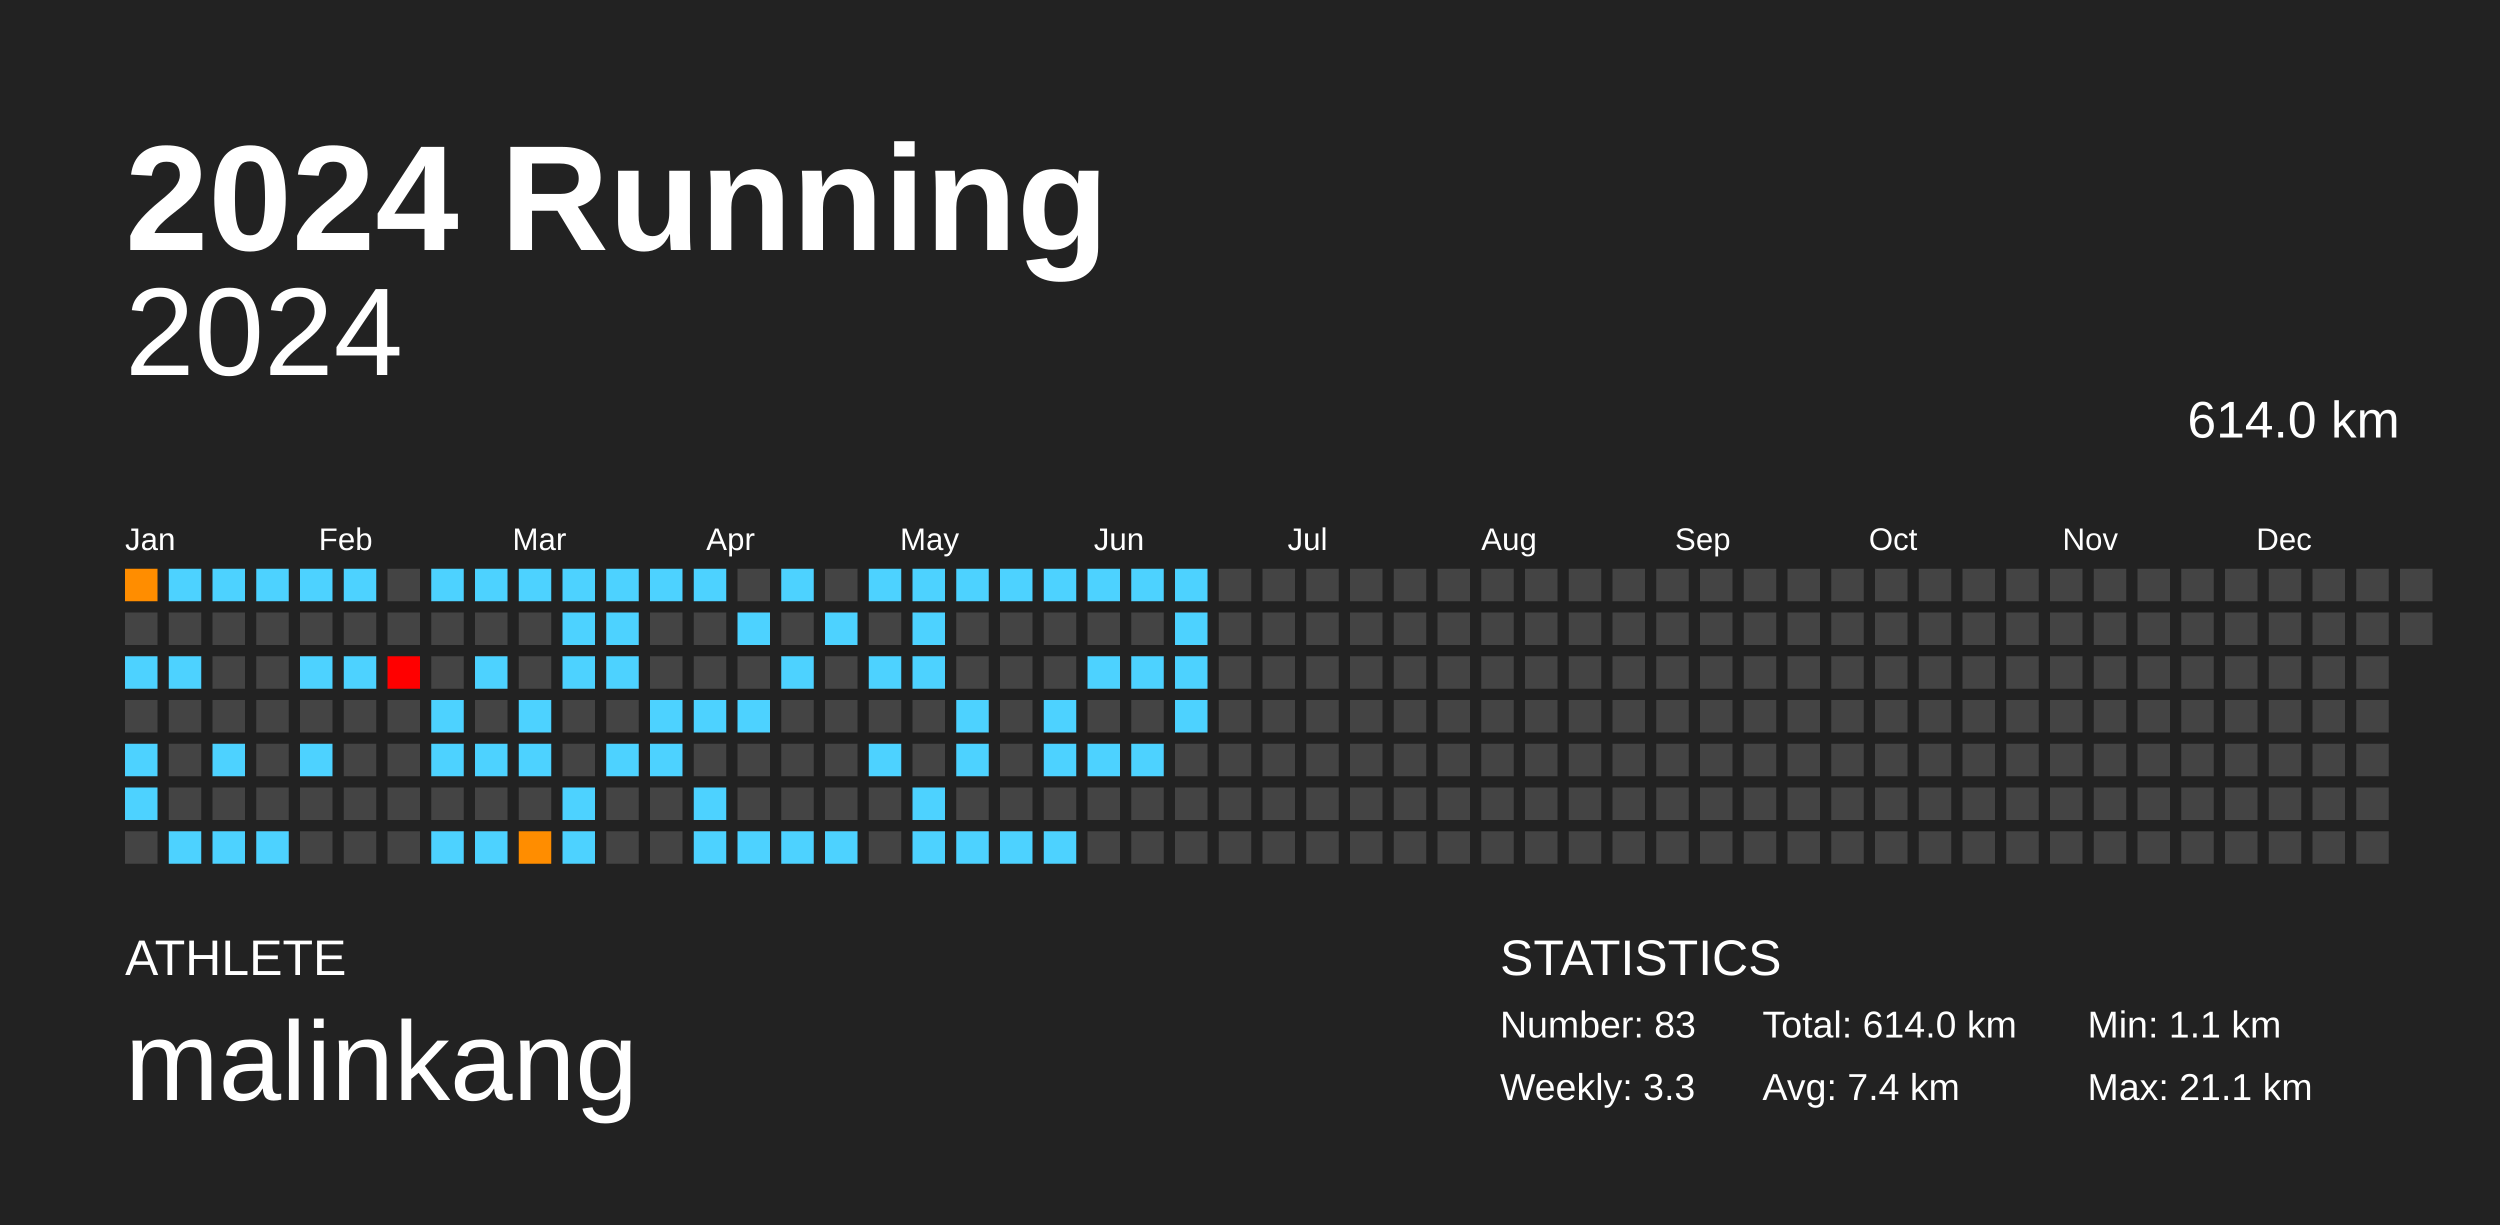
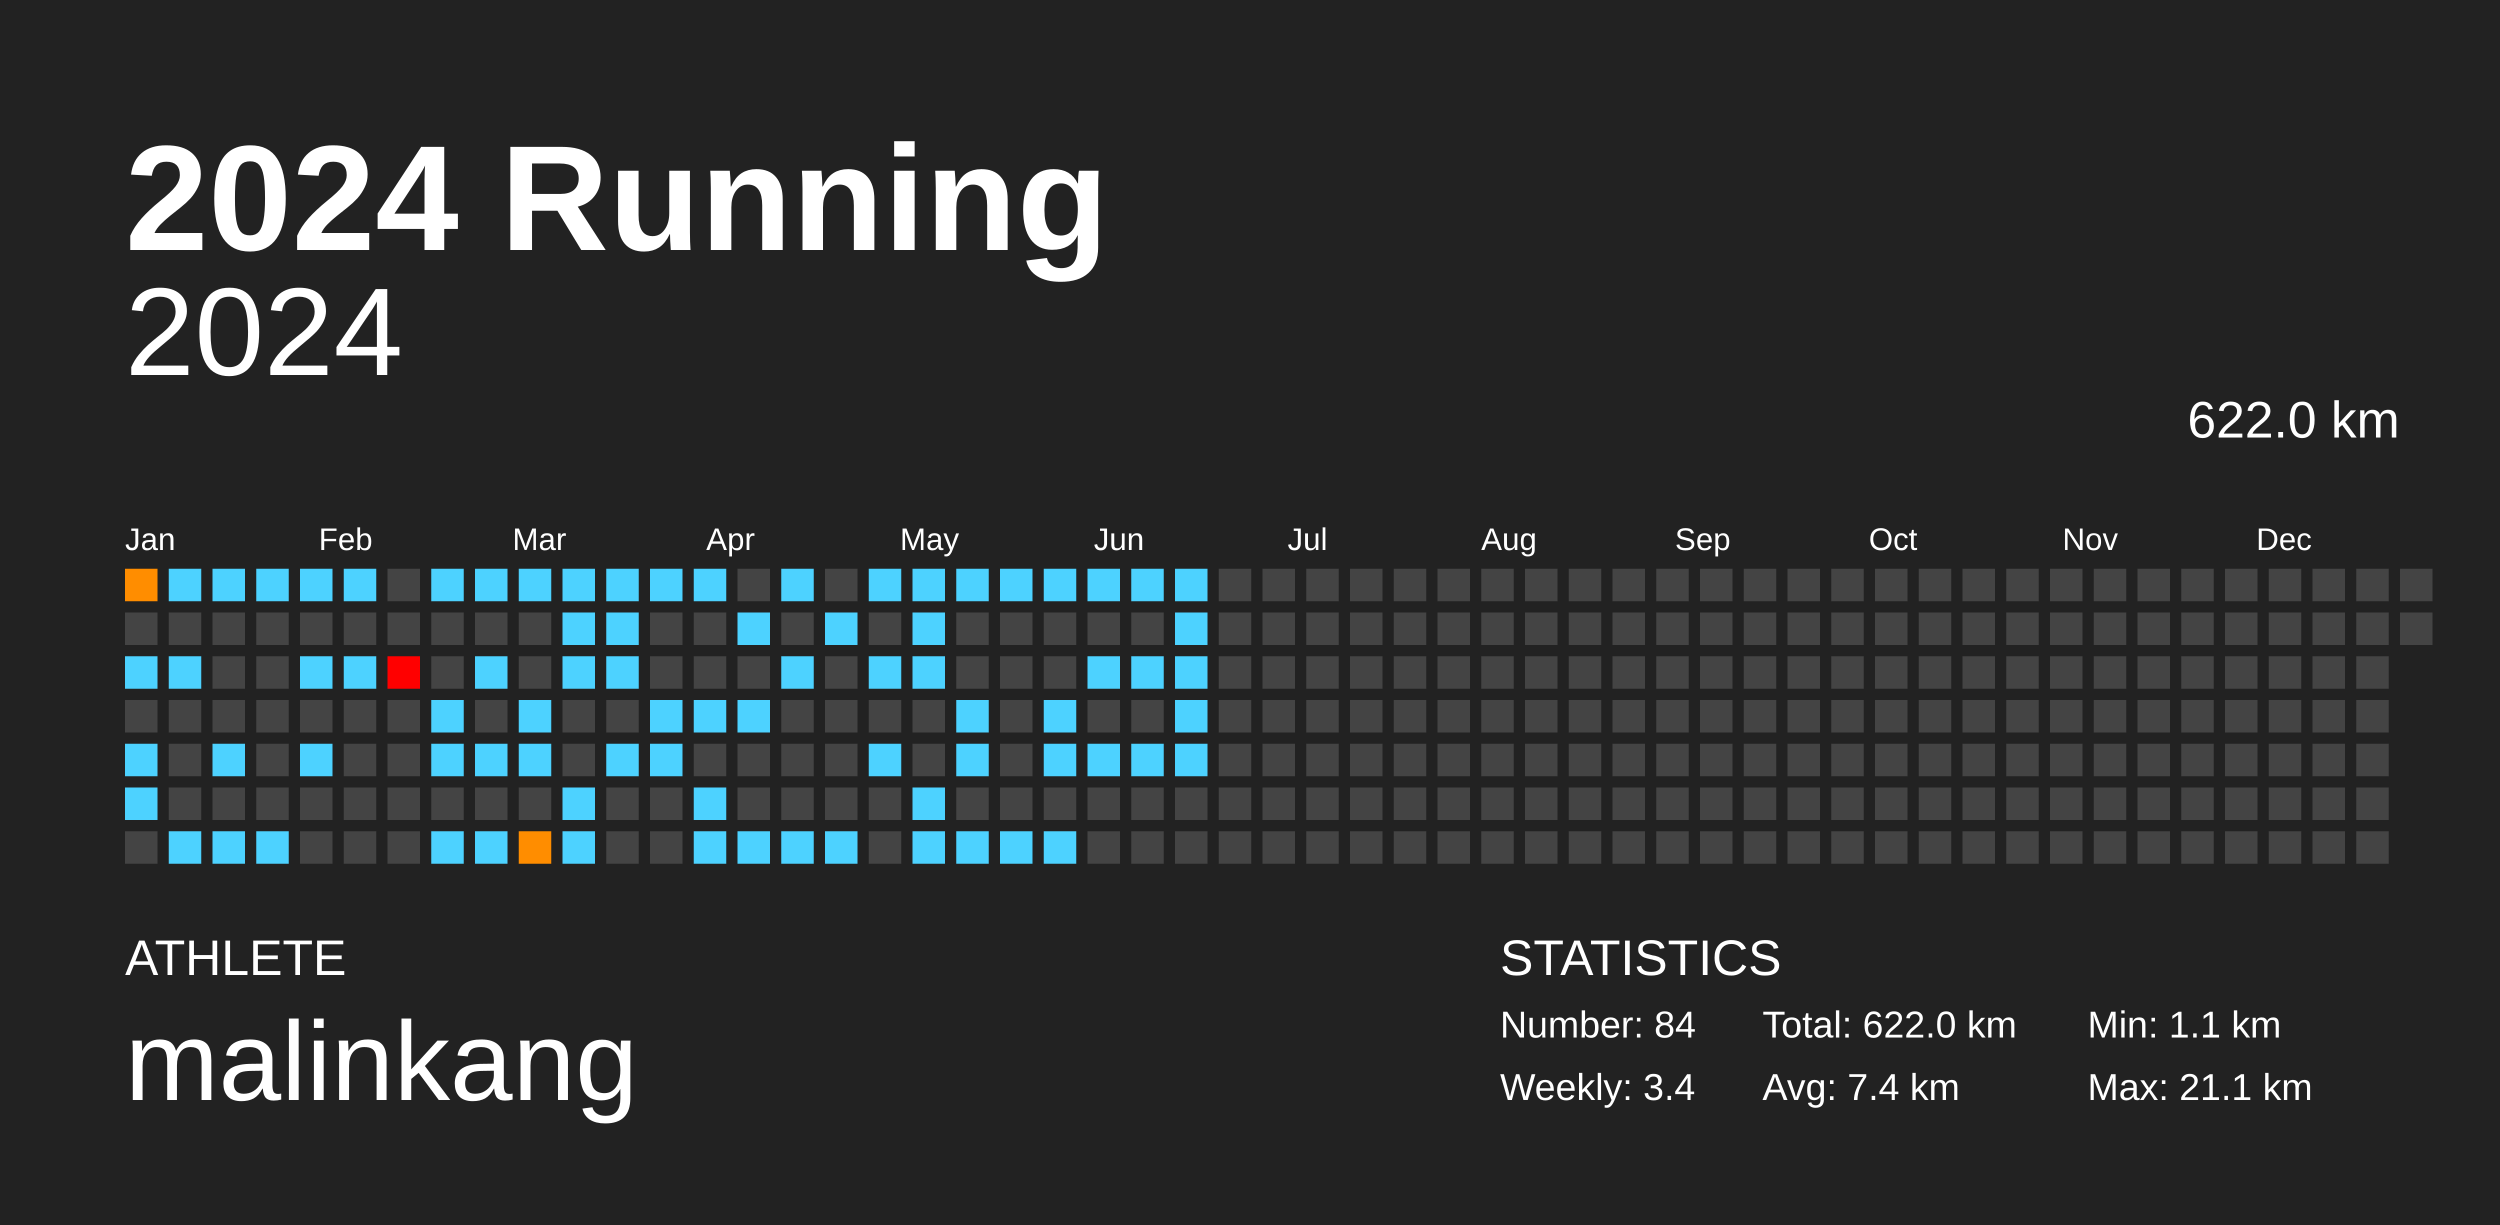
<svg xmlns="http://www.w3.org/2000/svg" baseProfile="full" height="98mm" version="1.1" viewBox="0,0,200,98" width="200mm">
  <defs />
  <rect fill="#222222" height="98" width="200" x="0" y="0" />
  <text fill="#FFFFFF" style="font-size:12px; font-family:Arial; font-weight:bold;" x="10" y="20">2024 Running</text>
  <text fill="#FFFFFF" style="font-size:4px; font-family:Arial" x="10" y="78">ATHLETE</text>
  <text fill="#FFFFFF" style="font-size:9px; font-family:Arial" x="10" y="88">malinkang</text>
  <text fill="#FFFFFF" style="font-size:4px; font-family:Arial" x="120" y="78">STATISTICS</text>
-   <text fill="#FFFFFF" style="font-size:3px; font-family:Arial" x="120" y="83">Number: 83</text>
-   <text fill="#FFFFFF" style="font-size:3px; font-family:Arial" x="120" y="88">Weekly: 3.3</text>
-   <text fill="#FFFFFF" style="font-size:3px; font-family:Arial" x="141" y="83">Total: 614.0 km</text>
+   <text fill="#FFFFFF" style="font-size:3px; font-family:Arial" x="120" y="83">Number: 84</text>
+   <text fill="#FFFFFF" style="font-size:3px; font-family:Arial" x="120" y="88">Weekly: 3.4</text>
+   <text fill="#FFFFFF" style="font-size:3px; font-family:Arial" x="141" y="83">Total: 622.0 km</text>
  <text fill="#FFFFFF" style="font-size:3px; font-family:Arial" x="141" y="88">Avg: 7.4 km</text>
  <text fill="#FFFFFF" style="font-size:3px; font-family:Arial" x="167" y="83">Min: 1.1 km</text>
  <text fill="#FFFFFF" style="font-size:3px; font-family:Arial" x="167" y="88">Max: 21.1 km</text>
  <text alignment-baseline="hanging" fill="#FFFFFF" style="font-size:10.0px; font-family:Arial;" x="10" y="30">2024</text>
-   <text alignment-baseline="hanging" fill="#FFFFFF" style="font-size:4.125px; font-family:Arial;" x="175" y="35">614.0 km</text>
+   <text alignment-baseline="hanging" fill="#FFFFFF" style="font-size:4.125px; font-family:Arial;" x="175" y="35">622.0 km</text>
  <text fill="#FFFFFF" style="font-size:2.5px; font-family:Arial" x="10.0" y="44">Jan</text>
  <text fill="#FFFFFF" style="font-size:2.5px; font-family:Arial" x="25.5" y="44">Feb</text>
  <text fill="#FFFFFF" style="font-size:2.5px; font-family:Arial" x="41.0" y="44">Mar</text>
  <text fill="#FFFFFF" style="font-size:2.5px; font-family:Arial" x="56.5" y="44">Apr</text>
  <text fill="#FFFFFF" style="font-size:2.5px; font-family:Arial" x="72.0" y="44">May</text>
  <text fill="#FFFFFF" style="font-size:2.5px; font-family:Arial" x="87.5" y="44">Jun</text>
  <text fill="#FFFFFF" style="font-size:2.5px; font-family:Arial" x="103.0" y="44">Jul</text>
  <text fill="#FFFFFF" style="font-size:2.5px; font-family:Arial" x="118.5" y="44">Aug</text>
  <text fill="#FFFFFF" style="font-size:2.5px; font-family:Arial" x="134.0" y="44">Sep</text>
  <text fill="#FFFFFF" style="font-size:2.5px; font-family:Arial" x="149.5" y="44">Oct</text>
  <text fill="#FFFFFF" style="font-size:2.5px; font-family:Arial" x="165.0" y="44">Nov</text>
  <text fill="#FFFFFF" style="font-size:2.5px; font-family:Arial" x="180.5" y="44">Dec</text>
  <rect fill="#ff8d00" height="2.6" width="2.6" x="10.0" y="45.5" />
  <rect fill="#444444" height="2.6" width="2.6" x="10.0" y="49.0" />
  <rect fill="#4dd2ff" height="2.6" width="2.6" x="10.0" y="52.5" />
  <rect fill="#444444" height="2.6" width="2.6" x="10.0" y="56.0" />
  <rect fill="#4dd2ff" height="2.6" width="2.6" x="10.0" y="59.5" />
  <rect fill="#4dd2ff" height="2.6" width="2.6" x="10.0" y="63.0" />
  <rect fill="#444444" height="2.6" width="2.6" x="10.0" y="66.5" />
  <rect fill="#4dd2ff" height="2.6" width="2.6" x="13.5" y="45.5" />
  <rect fill="#444444" height="2.6" width="2.6" x="13.5" y="49.0" />
  <rect fill="#4dd2ff" height="2.6" width="2.6" x="13.5" y="52.5" />
  <rect fill="#444444" height="2.6" width="2.6" x="13.5" y="56.0" />
  <rect fill="#444444" height="2.6" width="2.6" x="13.5" y="59.5" />
  <rect fill="#444444" height="2.6" width="2.6" x="13.5" y="63.0" />
  <rect fill="#4dd2ff" height="2.6" width="2.6" x="13.5" y="66.5" />
  <rect fill="#4dd2ff" height="2.6" width="2.6" x="17.0" y="45.5" />
  <rect fill="#444444" height="2.6" width="2.6" x="17.0" y="49.0" />
  <rect fill="#444444" height="2.6" width="2.6" x="17.0" y="52.5" />
  <rect fill="#444444" height="2.6" width="2.6" x="17.0" y="56.0" />
  <rect fill="#4dd2ff" height="2.6" width="2.6" x="17.0" y="59.5" />
  <rect fill="#444444" height="2.6" width="2.6" x="17.0" y="63.0" />
  <rect fill="#4dd2ff" height="2.6" width="2.6" x="17.0" y="66.5" />
  <rect fill="#4dd2ff" height="2.6" width="2.6" x="20.5" y="45.5" />
  <rect fill="#444444" height="2.6" width="2.6" x="20.5" y="49.0" />
  <rect fill="#444444" height="2.6" width="2.6" x="20.5" y="52.5" />
  <rect fill="#444444" height="2.6" width="2.6" x="20.5" y="56.0" />
  <rect fill="#444444" height="2.6" width="2.6" x="20.5" y="59.5" />
  <rect fill="#444444" height="2.6" width="2.6" x="20.5" y="63.0" />
  <rect fill="#4dd2ff" height="2.6" width="2.6" x="20.5" y="66.5" />
  <rect fill="#4dd2ff" height="2.6" width="2.6" x="24.0" y="45.5" />
  <rect fill="#444444" height="2.6" width="2.6" x="24.0" y="49.0" />
  <rect fill="#4dd2ff" height="2.6" width="2.6" x="24.0" y="52.5" />
  <rect fill="#444444" height="2.6" width="2.6" x="24.0" y="56.0" />
  <rect fill="#4dd2ff" height="2.6" width="2.6" x="24.0" y="59.5" />
  <rect fill="#444444" height="2.6" width="2.6" x="24.0" y="63.0" />
  <rect fill="#444444" height="2.6" width="2.6" x="24.0" y="66.5" />
  <rect fill="#4dd2ff" height="2.6" width="2.6" x="27.5" y="45.5" />
  <rect fill="#444444" height="2.6" width="2.6" x="27.5" y="49.0" />
  <rect fill="#4dd2ff" height="2.6" width="2.6" x="27.5" y="52.5" />
  <rect fill="#444444" height="2.6" width="2.6" x="27.5" y="56.0" />
  <rect fill="#444444" height="2.6" width="2.6" x="27.5" y="59.5" />
  <rect fill="#444444" height="2.6" width="2.6" x="27.5" y="63.0" />
  <rect fill="#444444" height="2.6" width="2.6" x="27.5" y="66.5" />
  <rect fill="#444444" height="2.6" width="2.6" x="31.0" y="45.5" />
  <rect fill="#444444" height="2.6" width="2.6" x="31.0" y="49.0" />
  <rect fill="red" height="2.6" width="2.6" x="31.0" y="52.5" />
  <rect fill="#444444" height="2.6" width="2.6" x="31.0" y="56.0" />
  <rect fill="#444444" height="2.6" width="2.6" x="31.0" y="59.5" />
  <rect fill="#444444" height="2.6" width="2.6" x="31.0" y="63.0" />
  <rect fill="#444444" height="2.6" width="2.6" x="31.0" y="66.5" />
  <rect fill="#4dd2ff" height="2.6" width="2.6" x="34.5" y="45.5" />
  <rect fill="#444444" height="2.6" width="2.6" x="34.5" y="49.0" />
  <rect fill="#444444" height="2.6" width="2.6" x="34.5" y="52.5" />
  <rect fill="#4dd2ff" height="2.6" width="2.6" x="34.5" y="56.0" />
  <rect fill="#4dd2ff" height="2.6" width="2.6" x="34.5" y="59.5" />
  <rect fill="#444444" height="2.6" width="2.6" x="34.5" y="63.0" />
  <rect fill="#4dd2ff" height="2.6" width="2.6" x="34.5" y="66.5" />
  <rect fill="#4dd2ff" height="2.6" width="2.6" x="38.0" y="45.5" />
  <rect fill="#444444" height="2.6" width="2.6" x="38.0" y="49.0" />
  <rect fill="#4dd2ff" height="2.6" width="2.6" x="38.0" y="52.5" />
  <rect fill="#444444" height="2.6" width="2.6" x="38.0" y="56.0" />
  <rect fill="#4dd2ff" height="2.6" width="2.6" x="38.0" y="59.5" />
  <rect fill="#444444" height="2.6" width="2.6" x="38.0" y="63.0" />
  <rect fill="#4dd2ff" height="2.6" width="2.6" x="38.0" y="66.5" />
  <rect fill="#4dd2ff" height="2.6" width="2.6" x="41.5" y="45.5" />
  <rect fill="#444444" height="2.6" width="2.6" x="41.5" y="49.0" />
  <rect fill="#444444" height="2.6" width="2.6" x="41.5" y="52.5" />
  <rect fill="#4dd2ff" height="2.6" width="2.6" x="41.5" y="56.0" />
  <rect fill="#4dd2ff" height="2.6" width="2.6" x="41.5" y="59.5" />
  <rect fill="#444444" height="2.6" width="2.6" x="41.5" y="63.0" />
  <rect fill="#ff8d00" height="2.6" width="2.6" x="41.5" y="66.5" />
  <rect fill="#4dd2ff" height="2.6" width="2.6" x="45.0" y="45.5" />
  <rect fill="#4dd2ff" height="2.6" width="2.6" x="45.0" y="49.0" />
  <rect fill="#4dd2ff" height="2.6" width="2.6" x="45.0" y="52.5" />
  <rect fill="#444444" height="2.6" width="2.6" x="45.0" y="56.0" />
  <rect fill="#444444" height="2.6" width="2.6" x="45.0" y="59.5" />
  <rect fill="#4dd2ff" height="2.6" width="2.6" x="45.0" y="63.0" />
  <rect fill="#4dd2ff" height="2.6" width="2.6" x="45.0" y="66.5" />
  <rect fill="#4dd2ff" height="2.6" width="2.6" x="48.5" y="45.5" />
  <rect fill="#4dd2ff" height="2.6" width="2.6" x="48.5" y="49.0" />
  <rect fill="#4dd2ff" height="2.6" width="2.6" x="48.5" y="52.5" />
  <rect fill="#444444" height="2.6" width="2.6" x="48.5" y="56.0" />
  <rect fill="#4dd2ff" height="2.6" width="2.6" x="48.5" y="59.5" />
  <rect fill="#444444" height="2.6" width="2.6" x="48.5" y="63.0" />
  <rect fill="#444444" height="2.6" width="2.6" x="48.5" y="66.5" />
  <rect fill="#4dd2ff" height="2.6" width="2.6" x="52.0" y="45.5" />
  <rect fill="#444444" height="2.6" width="2.6" x="52.0" y="49.0" />
  <rect fill="#444444" height="2.6" width="2.6" x="52.0" y="52.5" />
  <rect fill="#4dd2ff" height="2.6" width="2.6" x="52.0" y="56.0" />
  <rect fill="#4dd2ff" height="2.6" width="2.6" x="52.0" y="59.5" />
  <rect fill="#444444" height="2.6" width="2.6" x="52.0" y="63.0" />
  <rect fill="#444444" height="2.6" width="2.6" x="52.0" y="66.5" />
  <rect fill="#4dd2ff" height="2.6" width="2.6" x="55.5" y="45.5" />
  <rect fill="#444444" height="2.6" width="2.6" x="55.5" y="49.0" />
  <rect fill="#444444" height="2.6" width="2.6" x="55.5" y="52.5" />
  <rect fill="#4dd2ff" height="2.6" width="2.6" x="55.5" y="56.0" />
  <rect fill="#444444" height="2.6" width="2.6" x="55.5" y="59.5" />
  <rect fill="#4dd2ff" height="2.6" width="2.6" x="55.5" y="63.0" />
  <rect fill="#4dd2ff" height="2.6" width="2.6" x="55.5" y="66.5" />
  <rect fill="#444444" height="2.6" width="2.6" x="59.0" y="45.5" />
  <rect fill="#4dd2ff" height="2.6" width="2.6" x="59.0" y="49.0" />
  <rect fill="#444444" height="2.6" width="2.6" x="59.0" y="52.5" />
  <rect fill="#4dd2ff" height="2.6" width="2.6" x="59.0" y="56.0" />
  <rect fill="#444444" height="2.6" width="2.6" x="59.0" y="59.5" />
  <rect fill="#444444" height="2.6" width="2.6" x="59.0" y="63.0" />
  <rect fill="#4dd2ff" height="2.6" width="2.6" x="59.0" y="66.5" />
  <rect fill="#4dd2ff" height="2.6" width="2.6" x="62.5" y="45.5" />
  <rect fill="#444444" height="2.6" width="2.6" x="62.5" y="49.0" />
  <rect fill="#4dd2ff" height="2.6" width="2.6" x="62.5" y="52.5" />
  <rect fill="#444444" height="2.6" width="2.6" x="62.5" y="56.0" />
  <rect fill="#444444" height="2.6" width="2.6" x="62.5" y="59.5" />
  <rect fill="#444444" height="2.6" width="2.6" x="62.5" y="63.0" />
  <rect fill="#4dd2ff" height="2.6" width="2.6" x="62.5" y="66.5" />
  <rect fill="#444444" height="2.6" width="2.6" x="66.0" y="45.5" />
  <rect fill="#4dd2ff" height="2.6" width="2.6" x="66.0" y="49.0" />
  <rect fill="#444444" height="2.6" width="2.6" x="66.0" y="52.5" />
  <rect fill="#444444" height="2.6" width="2.6" x="66.0" y="56.0" />
  <rect fill="#444444" height="2.6" width="2.6" x="66.0" y="59.5" />
  <rect fill="#444444" height="2.6" width="2.6" x="66.0" y="63.0" />
  <rect fill="#4dd2ff" height="2.6" width="2.6" x="66.0" y="66.5" />
  <rect fill="#4dd2ff" height="2.6" width="2.6" x="69.5" y="45.5" />
  <rect fill="#444444" height="2.6" width="2.6" x="69.5" y="49.0" />
  <rect fill="#4dd2ff" height="2.6" width="2.6" x="69.5" y="52.5" />
  <rect fill="#444444" height="2.6" width="2.6" x="69.5" y="56.0" />
  <rect fill="#4dd2ff" height="2.6" width="2.6" x="69.5" y="59.5" />
  <rect fill="#444444" height="2.6" width="2.6" x="69.5" y="63.0" />
  <rect fill="#444444" height="2.6" width="2.6" x="69.5" y="66.5" />
  <rect fill="#4dd2ff" height="2.6" width="2.6" x="73.0" y="45.5" />
  <rect fill="#4dd2ff" height="2.6" width="2.6" x="73.0" y="49.0" />
  <rect fill="#4dd2ff" height="2.6" width="2.6" x="73.0" y="52.5" />
  <rect fill="#444444" height="2.6" width="2.6" x="73.0" y="56.0" />
  <rect fill="#444444" height="2.6" width="2.6" x="73.0" y="59.5" />
  <rect fill="#4dd2ff" height="2.6" width="2.6" x="73.0" y="63.0" />
  <rect fill="#4dd2ff" height="2.6" width="2.6" x="73.0" y="66.5" />
  <rect fill="#4dd2ff" height="2.6" width="2.6" x="76.5" y="45.5" />
  <rect fill="#444444" height="2.6" width="2.6" x="76.5" y="49.0" />
  <rect fill="#444444" height="2.6" width="2.6" x="76.5" y="52.5" />
  <rect fill="#4dd2ff" height="2.6" width="2.6" x="76.5" y="56.0" />
  <rect fill="#4dd2ff" height="2.6" width="2.6" x="76.5" y="59.5" />
  <rect fill="#444444" height="2.6" width="2.6" x="76.5" y="63.0" />
  <rect fill="#4dd2ff" height="2.6" width="2.6" x="76.5" y="66.5" />
  <rect fill="#4dd2ff" height="2.6" width="2.6" x="80.0" y="45.5" />
  <rect fill="#444444" height="2.6" width="2.6" x="80.0" y="49.0" />
  <rect fill="#444444" height="2.6" width="2.6" x="80.0" y="52.5" />
  <rect fill="#444444" height="2.6" width="2.6" x="80.0" y="56.0" />
  <rect fill="#444444" height="2.6" width="2.6" x="80.0" y="59.5" />
  <rect fill="#444444" height="2.6" width="2.6" x="80.0" y="63.0" />
  <rect fill="#4dd2ff" height="2.6" width="2.6" x="80.0" y="66.5" />
  <rect fill="#4dd2ff" height="2.6" width="2.6" x="83.5" y="45.5" />
  <rect fill="#444444" height="2.6" width="2.6" x="83.5" y="49.0" />
  <rect fill="#444444" height="2.6" width="2.6" x="83.5" y="52.5" />
  <rect fill="#4dd2ff" height="2.6" width="2.6" x="83.5" y="56.0" />
  <rect fill="#4dd2ff" height="2.6" width="2.6" x="83.5" y="59.5" />
  <rect fill="#444444" height="2.6" width="2.6" x="83.5" y="63.0" />
  <rect fill="#4dd2ff" height="2.6" width="2.6" x="83.5" y="66.5" />
  <rect fill="#4dd2ff" height="2.6" width="2.6" x="87.0" y="45.5" />
  <rect fill="#444444" height="2.6" width="2.6" x="87.0" y="49.0" />
  <rect fill="#4dd2ff" height="2.6" width="2.6" x="87.0" y="52.5" />
  <rect fill="#444444" height="2.6" width="2.6" x="87.0" y="56.0" />
  <rect fill="#4dd2ff" height="2.6" width="2.6" x="87.0" y="59.5" />
  <rect fill="#444444" height="2.6" width="2.6" x="87.0" y="63.0" />
  <rect fill="#444444" height="2.6" width="2.6" x="87.0" y="66.5" />
  <rect fill="#4dd2ff" height="2.6" width="2.6" x="90.5" y="45.5" />
  <rect fill="#444444" height="2.6" width="2.6" x="90.5" y="49.0" />
  <rect fill="#4dd2ff" height="2.6" width="2.6" x="90.5" y="52.5" />
  <rect fill="#444444" height="2.6" width="2.6" x="90.5" y="56.0" />
  <rect fill="#4dd2ff" height="2.6" width="2.6" x="90.5" y="59.5" />
  <rect fill="#444444" height="2.6" width="2.6" x="90.5" y="63.0" />
  <rect fill="#444444" height="2.6" width="2.6" x="90.5" y="66.5" />
  <rect fill="#4dd2ff" height="2.6" width="2.6" x="94.0" y="45.5" />
  <rect fill="#4dd2ff" height="2.6" width="2.6" x="94.0" y="49.0" />
  <rect fill="#4dd2ff" height="2.6" width="2.6" x="94.0" y="52.5" />
  <rect fill="#4dd2ff" height="2.6" width="2.6" x="94.0" y="56.0" />
-   <rect fill="#444444" height="2.6" width="2.6" x="94.0" y="59.5" />
+   <rect fill="#4dd2ff" height="2.6" width="2.6" x="94.0" y="59.5" />
  <rect fill="#444444" height="2.6" width="2.6" x="94.0" y="63.0" />
  <rect fill="#444444" height="2.6" width="2.6" x="94.0" y="66.5" />
  <rect fill="#444444" height="2.6" width="2.6" x="97.5" y="45.5" />
  <rect fill="#444444" height="2.6" width="2.6" x="97.5" y="49.0" />
  <rect fill="#444444" height="2.6" width="2.6" x="97.5" y="52.5" />
  <rect fill="#444444" height="2.6" width="2.6" x="97.5" y="56.0" />
  <rect fill="#444444" height="2.6" width="2.6" x="97.5" y="59.5" />
  <rect fill="#444444" height="2.6" width="2.6" x="97.5" y="63.0" />
  <rect fill="#444444" height="2.6" width="2.6" x="97.5" y="66.5" />
  <rect fill="#444444" height="2.6" width="2.6" x="101.0" y="45.5" />
  <rect fill="#444444" height="2.6" width="2.6" x="101.0" y="49.0" />
  <rect fill="#444444" height="2.6" width="2.6" x="101.0" y="52.5" />
  <rect fill="#444444" height="2.6" width="2.6" x="101.0" y="56.0" />
  <rect fill="#444444" height="2.6" width="2.6" x="101.0" y="59.5" />
  <rect fill="#444444" height="2.6" width="2.6" x="101.0" y="63.0" />
  <rect fill="#444444" height="2.6" width="2.6" x="101.0" y="66.5" />
  <rect fill="#444444" height="2.6" width="2.6" x="104.5" y="45.5" />
  <rect fill="#444444" height="2.6" width="2.6" x="104.5" y="49.0" />
  <rect fill="#444444" height="2.6" width="2.6" x="104.5" y="52.5" />
  <rect fill="#444444" height="2.6" width="2.6" x="104.5" y="56.0" />
  <rect fill="#444444" height="2.6" width="2.6" x="104.5" y="59.5" />
  <rect fill="#444444" height="2.6" width="2.6" x="104.5" y="63.0" />
  <rect fill="#444444" height="2.6" width="2.6" x="104.5" y="66.5" />
  <rect fill="#444444" height="2.6" width="2.6" x="108.0" y="45.5" />
  <rect fill="#444444" height="2.6" width="2.6" x="108.0" y="49.0" />
  <rect fill="#444444" height="2.6" width="2.6" x="108.0" y="52.5" />
  <rect fill="#444444" height="2.6" width="2.6" x="108.0" y="56.0" />
  <rect fill="#444444" height="2.6" width="2.6" x="108.0" y="59.5" />
  <rect fill="#444444" height="2.6" width="2.6" x="108.0" y="63.0" />
  <rect fill="#444444" height="2.6" width="2.6" x="108.0" y="66.5" />
  <rect fill="#444444" height="2.6" width="2.6" x="111.5" y="45.5" />
  <rect fill="#444444" height="2.6" width="2.6" x="111.5" y="49.0" />
  <rect fill="#444444" height="2.6" width="2.6" x="111.5" y="52.5" />
  <rect fill="#444444" height="2.6" width="2.6" x="111.5" y="56.0" />
  <rect fill="#444444" height="2.6" width="2.6" x="111.5" y="59.5" />
  <rect fill="#444444" height="2.6" width="2.6" x="111.5" y="63.0" />
  <rect fill="#444444" height="2.6" width="2.6" x="111.5" y="66.5" />
  <rect fill="#444444" height="2.6" width="2.6" x="115.0" y="45.5" />
  <rect fill="#444444" height="2.6" width="2.6" x="115.0" y="49.0" />
  <rect fill="#444444" height="2.6" width="2.6" x="115.0" y="52.5" />
  <rect fill="#444444" height="2.6" width="2.6" x="115.0" y="56.0" />
  <rect fill="#444444" height="2.6" width="2.6" x="115.0" y="59.5" />
  <rect fill="#444444" height="2.6" width="2.6" x="115.0" y="63.0" />
  <rect fill="#444444" height="2.6" width="2.6" x="115.0" y="66.5" />
  <rect fill="#444444" height="2.6" width="2.6" x="118.5" y="45.5" />
  <rect fill="#444444" height="2.6" width="2.6" x="118.5" y="49.0" />
  <rect fill="#444444" height="2.6" width="2.6" x="118.5" y="52.5" />
  <rect fill="#444444" height="2.6" width="2.6" x="118.5" y="56.0" />
  <rect fill="#444444" height="2.6" width="2.6" x="118.5" y="59.5" />
  <rect fill="#444444" height="2.6" width="2.6" x="118.5" y="63.0" />
  <rect fill="#444444" height="2.6" width="2.6" x="118.5" y="66.5" />
  <rect fill="#444444" height="2.6" width="2.6" x="122.0" y="45.5" />
  <rect fill="#444444" height="2.6" width="2.6" x="122.0" y="49.0" />
  <rect fill="#444444" height="2.6" width="2.6" x="122.0" y="52.5" />
  <rect fill="#444444" height="2.6" width="2.6" x="122.0" y="56.0" />
  <rect fill="#444444" height="2.6" width="2.6" x="122.0" y="59.5" />
  <rect fill="#444444" height="2.6" width="2.6" x="122.0" y="63.0" />
  <rect fill="#444444" height="2.6" width="2.6" x="122.0" y="66.5" />
  <rect fill="#444444" height="2.6" width="2.6" x="125.5" y="45.5" />
  <rect fill="#444444" height="2.6" width="2.6" x="125.5" y="49.0" />
  <rect fill="#444444" height="2.6" width="2.6" x="125.5" y="52.5" />
  <rect fill="#444444" height="2.6" width="2.6" x="125.5" y="56.0" />
  <rect fill="#444444" height="2.6" width="2.6" x="125.5" y="59.5" />
  <rect fill="#444444" height="2.6" width="2.6" x="125.5" y="63.0" />
  <rect fill="#444444" height="2.6" width="2.6" x="125.5" y="66.5" />
  <rect fill="#444444" height="2.6" width="2.6" x="129.0" y="45.5" />
  <rect fill="#444444" height="2.6" width="2.6" x="129.0" y="49.0" />
  <rect fill="#444444" height="2.6" width="2.6" x="129.0" y="52.5" />
  <rect fill="#444444" height="2.6" width="2.6" x="129.0" y="56.0" />
  <rect fill="#444444" height="2.6" width="2.6" x="129.0" y="59.5" />
  <rect fill="#444444" height="2.6" width="2.6" x="129.0" y="63.0" />
  <rect fill="#444444" height="2.6" width="2.6" x="129.0" y="66.5" />
  <rect fill="#444444" height="2.6" width="2.6" x="132.5" y="45.5" />
  <rect fill="#444444" height="2.6" width="2.6" x="132.5" y="49.0" />
  <rect fill="#444444" height="2.6" width="2.6" x="132.5" y="52.5" />
  <rect fill="#444444" height="2.6" width="2.6" x="132.5" y="56.0" />
  <rect fill="#444444" height="2.6" width="2.6" x="132.5" y="59.5" />
  <rect fill="#444444" height="2.6" width="2.6" x="132.5" y="63.0" />
  <rect fill="#444444" height="2.6" width="2.6" x="132.5" y="66.5" />
  <rect fill="#444444" height="2.6" width="2.6" x="136.0" y="45.5" />
  <rect fill="#444444" height="2.6" width="2.6" x="136.0" y="49.0" />
  <rect fill="#444444" height="2.6" width="2.6" x="136.0" y="52.5" />
  <rect fill="#444444" height="2.6" width="2.6" x="136.0" y="56.0" />
  <rect fill="#444444" height="2.6" width="2.6" x="136.0" y="59.5" />
  <rect fill="#444444" height="2.6" width="2.6" x="136.0" y="63.0" />
  <rect fill="#444444" height="2.6" width="2.6" x="136.0" y="66.5" />
  <rect fill="#444444" height="2.6" width="2.6" x="139.5" y="45.5" />
  <rect fill="#444444" height="2.6" width="2.6" x="139.5" y="49.0" />
  <rect fill="#444444" height="2.6" width="2.6" x="139.5" y="52.5" />
  <rect fill="#444444" height="2.6" width="2.6" x="139.5" y="56.0" />
  <rect fill="#444444" height="2.6" width="2.6" x="139.5" y="59.5" />
  <rect fill="#444444" height="2.6" width="2.6" x="139.5" y="63.0" />
  <rect fill="#444444" height="2.6" width="2.6" x="139.5" y="66.5" />
  <rect fill="#444444" height="2.6" width="2.6" x="143.0" y="45.5" />
  <rect fill="#444444" height="2.6" width="2.6" x="143.0" y="49.0" />
  <rect fill="#444444" height="2.6" width="2.6" x="143.0" y="52.5" />
  <rect fill="#444444" height="2.6" width="2.6" x="143.0" y="56.0" />
  <rect fill="#444444" height="2.6" width="2.6" x="143.0" y="59.5" />
  <rect fill="#444444" height="2.6" width="2.6" x="143.0" y="63.0" />
  <rect fill="#444444" height="2.6" width="2.6" x="143.0" y="66.5" />
  <rect fill="#444444" height="2.6" width="2.6" x="146.5" y="45.5" />
  <rect fill="#444444" height="2.6" width="2.6" x="146.5" y="49.0" />
  <rect fill="#444444" height="2.6" width="2.6" x="146.5" y="52.5" />
  <rect fill="#444444" height="2.6" width="2.6" x="146.5" y="56.0" />
  <rect fill="#444444" height="2.6" width="2.6" x="146.5" y="59.5" />
  <rect fill="#444444" height="2.6" width="2.6" x="146.5" y="63.0" />
  <rect fill="#444444" height="2.6" width="2.6" x="146.5" y="66.5" />
  <rect fill="#444444" height="2.6" width="2.6" x="150.0" y="45.5" />
  <rect fill="#444444" height="2.6" width="2.6" x="150.0" y="49.0" />
  <rect fill="#444444" height="2.6" width="2.6" x="150.0" y="52.5" />
  <rect fill="#444444" height="2.6" width="2.6" x="150.0" y="56.0" />
  <rect fill="#444444" height="2.6" width="2.6" x="150.0" y="59.5" />
  <rect fill="#444444" height="2.6" width="2.6" x="150.0" y="63.0" />
  <rect fill="#444444" height="2.6" width="2.6" x="150.0" y="66.5" />
  <rect fill="#444444" height="2.6" width="2.6" x="153.5" y="45.5" />
  <rect fill="#444444" height="2.6" width="2.6" x="153.5" y="49.0" />
  <rect fill="#444444" height="2.6" width="2.6" x="153.5" y="52.5" />
  <rect fill="#444444" height="2.6" width="2.6" x="153.5" y="56.0" />
  <rect fill="#444444" height="2.6" width="2.6" x="153.5" y="59.5" />
  <rect fill="#444444" height="2.6" width="2.6" x="153.5" y="63.0" />
  <rect fill="#444444" height="2.6" width="2.6" x="153.5" y="66.5" />
  <rect fill="#444444" height="2.6" width="2.6" x="157.0" y="45.5" />
  <rect fill="#444444" height="2.6" width="2.6" x="157.0" y="49.0" />
  <rect fill="#444444" height="2.6" width="2.6" x="157.0" y="52.5" />
  <rect fill="#444444" height="2.6" width="2.6" x="157.0" y="56.0" />
  <rect fill="#444444" height="2.6" width="2.6" x="157.0" y="59.5" />
  <rect fill="#444444" height="2.6" width="2.6" x="157.0" y="63.0" />
  <rect fill="#444444" height="2.6" width="2.6" x="157.0" y="66.5" />
  <rect fill="#444444" height="2.6" width="2.6" x="160.5" y="45.5" />
  <rect fill="#444444" height="2.6" width="2.6" x="160.5" y="49.0" />
  <rect fill="#444444" height="2.6" width="2.6" x="160.5" y="52.5" />
  <rect fill="#444444" height="2.6" width="2.6" x="160.5" y="56.0" />
  <rect fill="#444444" height="2.6" width="2.6" x="160.5" y="59.5" />
  <rect fill="#444444" height="2.6" width="2.6" x="160.5" y="63.0" />
  <rect fill="#444444" height="2.6" width="2.6" x="160.5" y="66.5" />
  <rect fill="#444444" height="2.6" width="2.6" x="164.0" y="45.5" />
  <rect fill="#444444" height="2.6" width="2.6" x="164.0" y="49.0" />
  <rect fill="#444444" height="2.6" width="2.6" x="164.0" y="52.5" />
  <rect fill="#444444" height="2.6" width="2.6" x="164.0" y="56.0" />
  <rect fill="#444444" height="2.6" width="2.6" x="164.0" y="59.5" />
  <rect fill="#444444" height="2.6" width="2.6" x="164.0" y="63.0" />
  <rect fill="#444444" height="2.6" width="2.6" x="164.0" y="66.5" />
  <rect fill="#444444" height="2.6" width="2.6" x="167.5" y="45.5" />
  <rect fill="#444444" height="2.6" width="2.6" x="167.5" y="49.0" />
  <rect fill="#444444" height="2.6" width="2.6" x="167.5" y="52.5" />
  <rect fill="#444444" height="2.6" width="2.6" x="167.5" y="56.0" />
  <rect fill="#444444" height="2.6" width="2.6" x="167.5" y="59.5" />
  <rect fill="#444444" height="2.6" width="2.6" x="167.5" y="63.0" />
  <rect fill="#444444" height="2.6" width="2.6" x="167.5" y="66.5" />
  <rect fill="#444444" height="2.6" width="2.6" x="171.0" y="45.5" />
  <rect fill="#444444" height="2.6" width="2.6" x="171.0" y="49.0" />
  <rect fill="#444444" height="2.6" width="2.6" x="171.0" y="52.5" />
  <rect fill="#444444" height="2.6" width="2.6" x="171.0" y="56.0" />
  <rect fill="#444444" height="2.6" width="2.6" x="171.0" y="59.5" />
  <rect fill="#444444" height="2.6" width="2.6" x="171.0" y="63.0" />
  <rect fill="#444444" height="2.6" width="2.6" x="171.0" y="66.5" />
  <rect fill="#444444" height="2.6" width="2.6" x="174.5" y="45.5" />
  <rect fill="#444444" height="2.6" width="2.6" x="174.5" y="49.0" />
  <rect fill="#444444" height="2.6" width="2.6" x="174.5" y="52.5" />
  <rect fill="#444444" height="2.6" width="2.6" x="174.5" y="56.0" />
  <rect fill="#444444" height="2.6" width="2.6" x="174.5" y="59.5" />
  <rect fill="#444444" height="2.6" width="2.6" x="174.5" y="63.0" />
  <rect fill="#444444" height="2.6" width="2.6" x="174.5" y="66.5" />
  <rect fill="#444444" height="2.6" width="2.6" x="178.0" y="45.5" />
  <rect fill="#444444" height="2.6" width="2.6" x="178.0" y="49.0" />
  <rect fill="#444444" height="2.6" width="2.6" x="178.0" y="52.5" />
  <rect fill="#444444" height="2.6" width="2.6" x="178.0" y="56.0" />
  <rect fill="#444444" height="2.6" width="2.6" x="178.0" y="59.5" />
  <rect fill="#444444" height="2.6" width="2.6" x="178.0" y="63.0" />
  <rect fill="#444444" height="2.6" width="2.6" x="178.0" y="66.5" />
  <rect fill="#444444" height="2.6" width="2.6" x="181.5" y="45.5" />
  <rect fill="#444444" height="2.6" width="2.6" x="181.5" y="49.0" />
  <rect fill="#444444" height="2.6" width="2.6" x="181.5" y="52.5" />
  <rect fill="#444444" height="2.6" width="2.6" x="181.5" y="56.0" />
  <rect fill="#444444" height="2.6" width="2.6" x="181.5" y="59.5" />
  <rect fill="#444444" height="2.6" width="2.6" x="181.5" y="63.0" />
  <rect fill="#444444" height="2.6" width="2.6" x="181.5" y="66.5" />
  <rect fill="#444444" height="2.6" width="2.6" x="185.0" y="45.5" />
  <rect fill="#444444" height="2.6" width="2.6" x="185.0" y="49.0" />
  <rect fill="#444444" height="2.6" width="2.6" x="185.0" y="52.5" />
  <rect fill="#444444" height="2.6" width="2.6" x="185.0" y="56.0" />
  <rect fill="#444444" height="2.6" width="2.6" x="185.0" y="59.5" />
  <rect fill="#444444" height="2.6" width="2.6" x="185.0" y="63.0" />
  <rect fill="#444444" height="2.6" width="2.6" x="185.0" y="66.5" />
  <rect fill="#444444" height="2.6" width="2.6" x="188.5" y="45.5" />
  <rect fill="#444444" height="2.6" width="2.6" x="188.5" y="49.0" />
  <rect fill="#444444" height="2.6" width="2.6" x="188.5" y="52.5" />
  <rect fill="#444444" height="2.6" width="2.6" x="188.5" y="56.0" />
  <rect fill="#444444" height="2.6" width="2.6" x="188.5" y="59.5" />
  <rect fill="#444444" height="2.6" width="2.6" x="188.5" y="63.0" />
  <rect fill="#444444" height="2.6" width="2.6" x="188.5" y="66.5" />
  <rect fill="#444444" height="2.6" width="2.6" x="192.0" y="45.5" />
  <rect fill="#444444" height="2.6" width="2.6" x="192.0" y="49.0" />
</svg>
